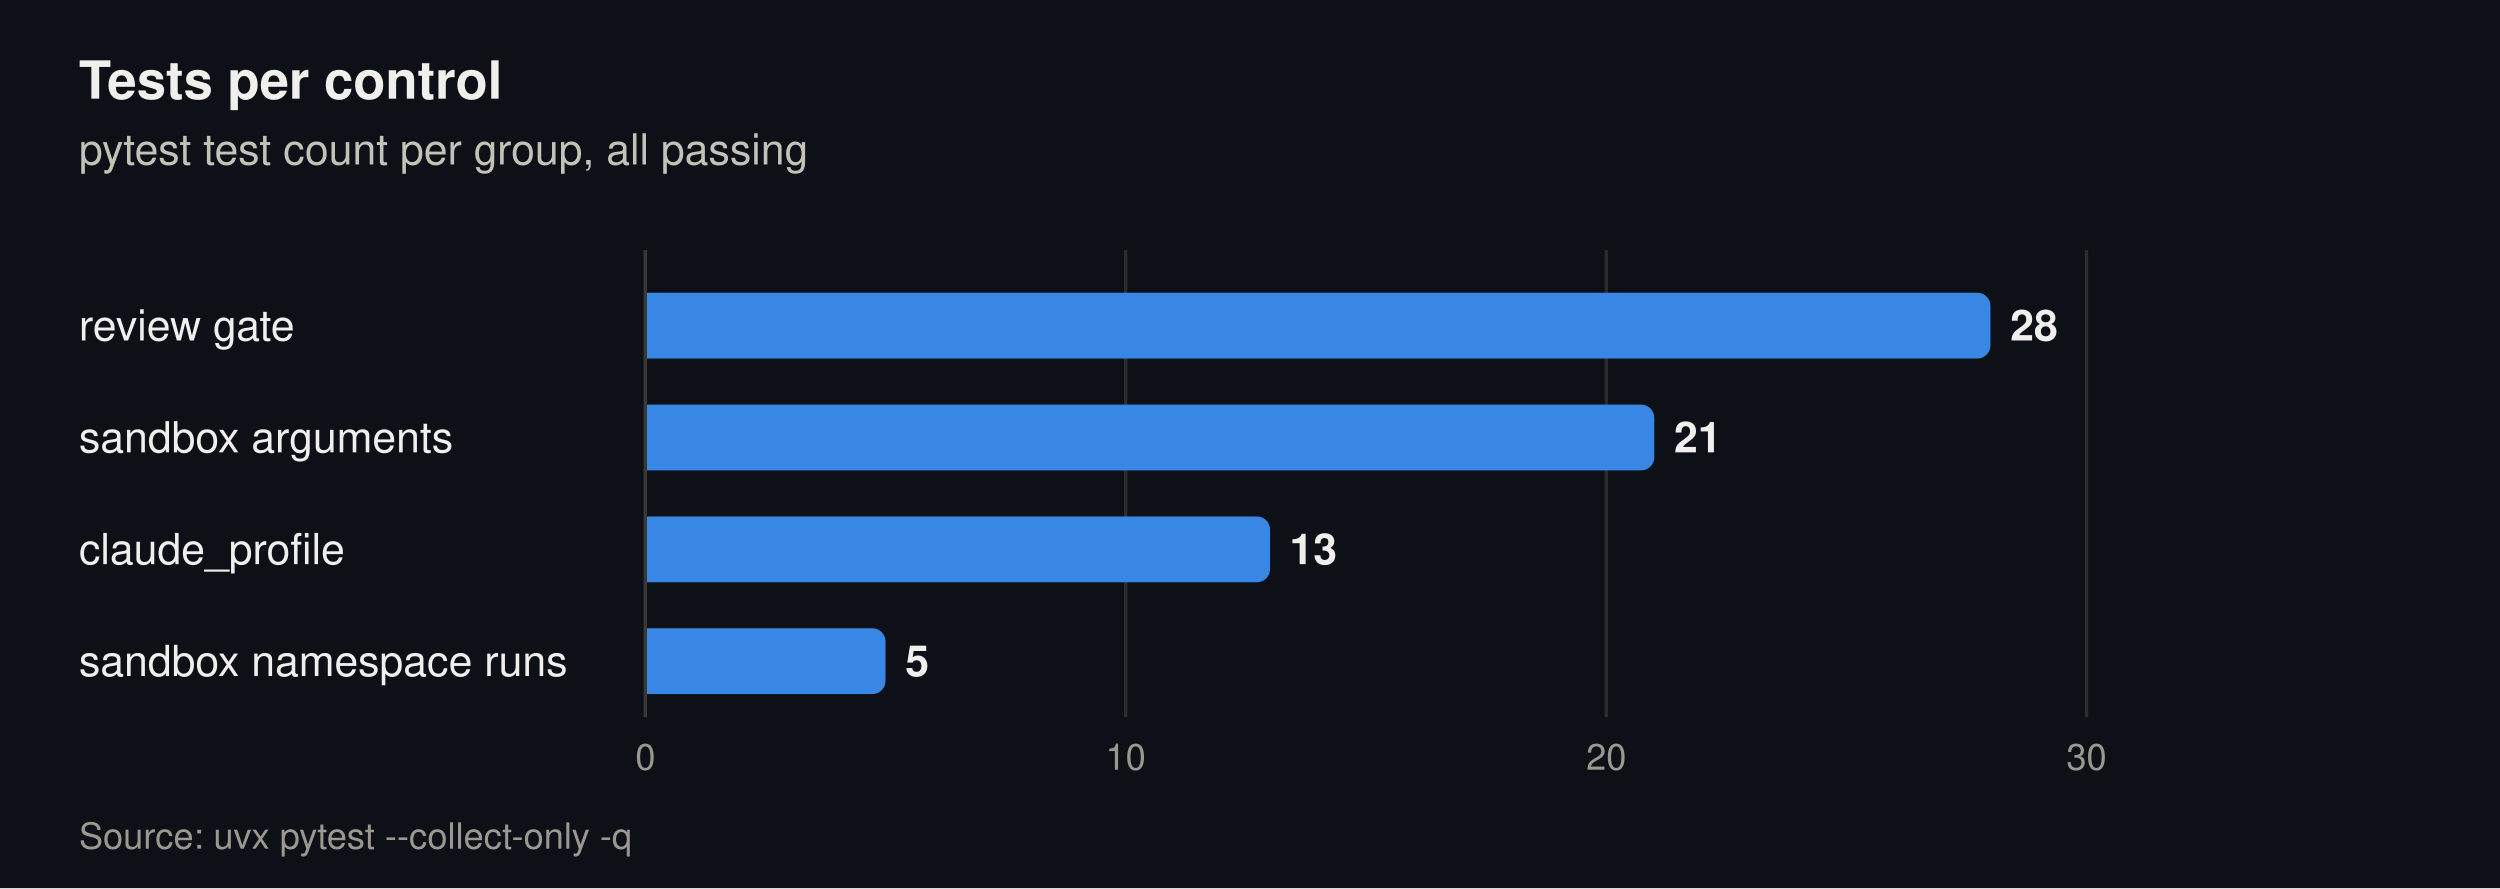
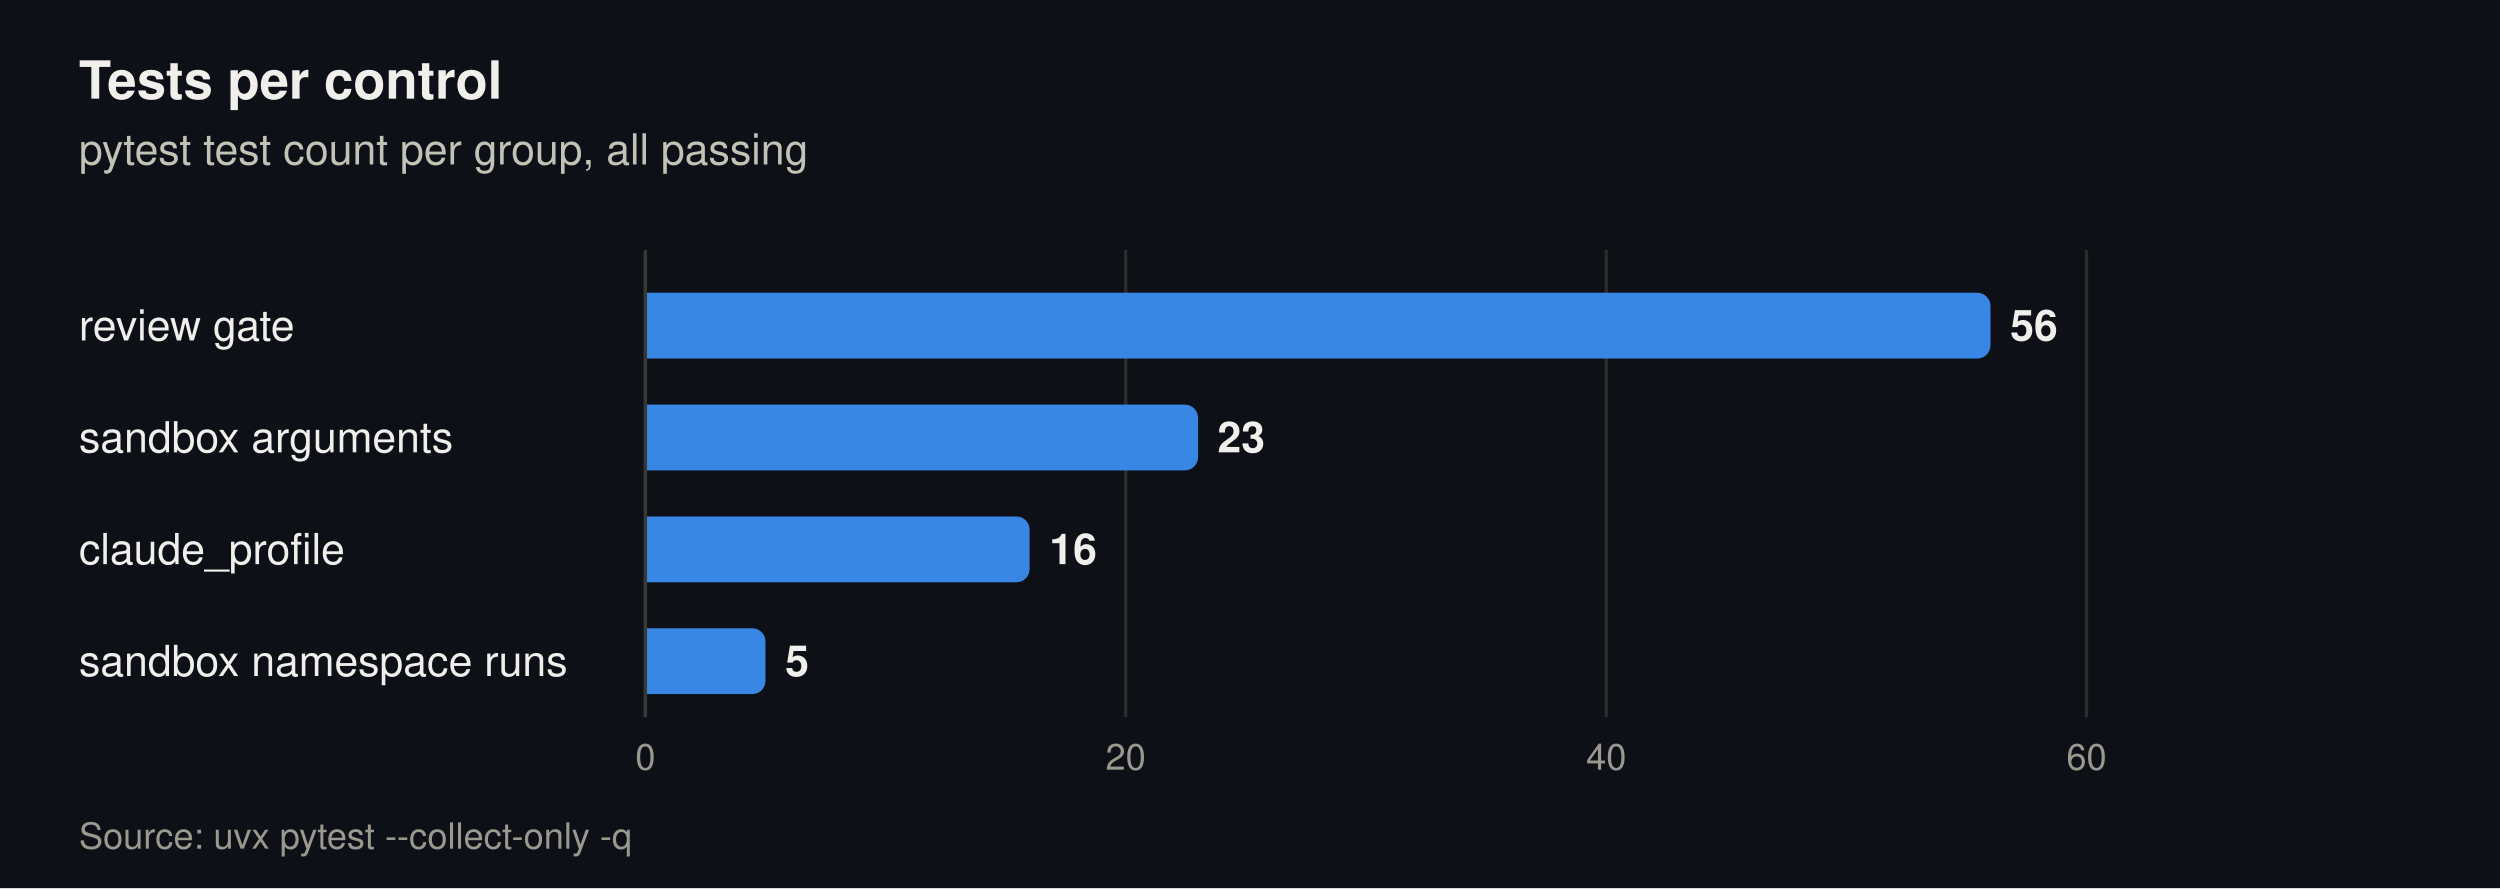
<svg xmlns="http://www.w3.org/2000/svg" viewBox="0 0 760 270" width="760" height="270" font-family="system-ui, -apple-system, 'Segoe UI', Helvetica, Arial, sans-serif" role="img">
  <rect width="100%" height="100%" fill="#0d1117" />
  <text x="24.0" y="30.0" font-size="16" font-weight="600" fill="#f0efec" text-anchor="start">Tests per control</text>
  <text x="24.0" y="50.0" font-size="13" font-weight="400" fill="#c3c2b7" text-anchor="start">pytest test count per group, all passing</text>
  <line x1="196.2" y1="76.0" x2="196.2" y2="218.0" stroke="#2c2c2a" stroke-width="1" />
  <text x="196.2" y="234.0" font-size="11" font-weight="400" fill="#9a988f" text-anchor="middle">0</text>
  <line x1="342.2" y1="76.0" x2="342.2" y2="218.0" stroke="#2c2c2a" stroke-width="1" />
-   <text x="342.2" y="234.0" font-size="11" font-weight="400" fill="#9a988f" text-anchor="middle">10</text>
+   <text x="342.2" y="234.0" font-size="11" font-weight="400" fill="#9a988f" text-anchor="middle">20</text>
  <line x1="488.3" y1="76.0" x2="488.3" y2="218.0" stroke="#2c2c2a" stroke-width="1" />
-   <text x="488.3" y="234.0" font-size="11" font-weight="400" fill="#9a988f" text-anchor="middle">20</text>
+   <text x="488.3" y="234.0" font-size="11" font-weight="400" fill="#9a988f" text-anchor="middle">40</text>
  <line x1="634.3" y1="76.0" x2="634.3" y2="218.0" stroke="#2c2c2a" stroke-width="1" />
-   <text x="634.3" y="234.0" font-size="11" font-weight="400" fill="#9a988f" text-anchor="middle">30</text>
+   <text x="634.3" y="234.0" font-size="11" font-weight="400" fill="#9a988f" text-anchor="middle">60</text>
  <text x="24.0" y="103.5" font-size="13" font-weight="400" fill="#f0efec" text-anchor="start">review gate</text>
  <path d="M196.2,89.0h404.9a4,4 0 0 1 4,4v12.0a4,4 0 0 1 -4,4h-404.9z" fill="#3987e5" />
  <rect x="608.1" y="90.0" width="22.6" height="18" fill="#0d1117" />
-   <text x="611.1" y="103.5" font-size="13" font-weight="600" fill="#f0efec" text-anchor="start">28</text>
+   <text x="611.1" y="103.5" font-size="13" font-weight="600" fill="#f0efec" text-anchor="start">56</text>
  <text x="24.0" y="137.5" font-size="13" font-weight="400" fill="#f0efec" text-anchor="start">sandbox arguments</text>
-   <path d="M196.2,123.0h302.7a4,4 0 0 1 4,4v12.0a4,4 0 0 1 -4,4h-302.7z" fill="#3987e5" />
-   <rect x="505.9" y="124.0" width="22.6" height="18" fill="#0d1117" />
-   <text x="508.9" y="137.5" font-size="13" font-weight="600" fill="#f0efec" text-anchor="start">21</text>
+   <path d="M196.2,123.0h164.0a4,4 0 0 1 4,4v12.0a4,4 0 0 1 -4,4h-164.0z" fill="#3987e5" />
+   <rect x="367.1" y="124.0" width="22.6" height="18" fill="#0d1117" />
+   <text x="370.1" y="137.5" font-size="13" font-weight="600" fill="#f0efec" text-anchor="start">23</text>
  <text x="24.0" y="171.5" font-size="13" font-weight="400" fill="#f0efec" text-anchor="start">claude_profile</text>
-   <path d="M196.2,157.0h185.9a4,4 0 0 1 4,4v12.0a4,4 0 0 1 -4,4h-185.9z" fill="#3987e5" />
-   <rect x="389.0" y="158.0" width="22.6" height="18" fill="#0d1117" />
-   <text x="392.0" y="171.5" font-size="13" font-weight="600" fill="#f0efec" text-anchor="start">13</text>
+   <path d="M196.2,157.0h112.8a4,4 0 0 1 4,4v12.0a4,4 0 0 1 -4,4h-112.8z" fill="#3987e5" />
+   <rect x="316.0" y="158.0" width="22.6" height="18" fill="#0d1117" />
+   <text x="319.0" y="171.5" font-size="13" font-weight="600" fill="#f0efec" text-anchor="start">16</text>
  <text x="24.0" y="205.5" font-size="13" font-weight="400" fill="#f0efec" text-anchor="start">sandbox namespace runs</text>
-   <path d="M196.2,191.0h69.0a4,4 0 0 1 4,4v12.0a4,4 0 0 1 -4,4h-69.0z" fill="#3987e5" />
-   <rect x="272.2" y="192.0" width="15.3" height="18" fill="#0d1117" />
-   <text x="275.2" y="205.5" font-size="13" font-weight="600" fill="#f0efec" text-anchor="start">5</text>
+   <path d="M196.2,191.0h32.5a4,4 0 0 1 4,4v12.0a4,4 0 0 1 -4,4h-32.5z" fill="#3987e5" />
+   <rect x="235.7" y="192.0" width="15.3" height="18" fill="#0d1117" />
+   <text x="238.7" y="205.5" font-size="13" font-weight="600" fill="#f0efec" text-anchor="start">5</text>
  <line x1="196.2" y1="76.0" x2="196.2" y2="218.0" stroke="#383835" stroke-width="1" />
  <text x="24.0" y="258.0" font-size="11" font-weight="400" fill="#9a988f" text-anchor="start">Source: uvx pytest --collect-only -q</text>
</svg>
